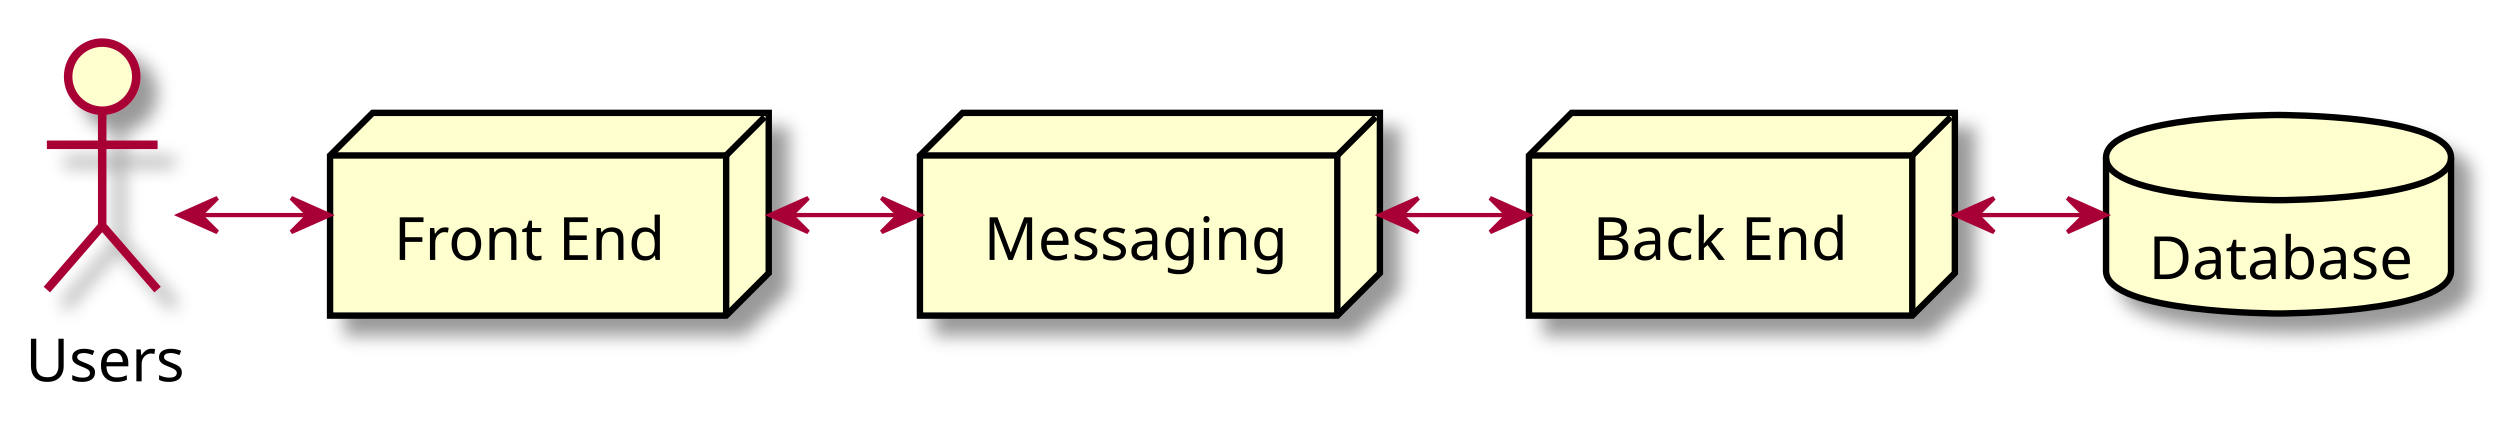
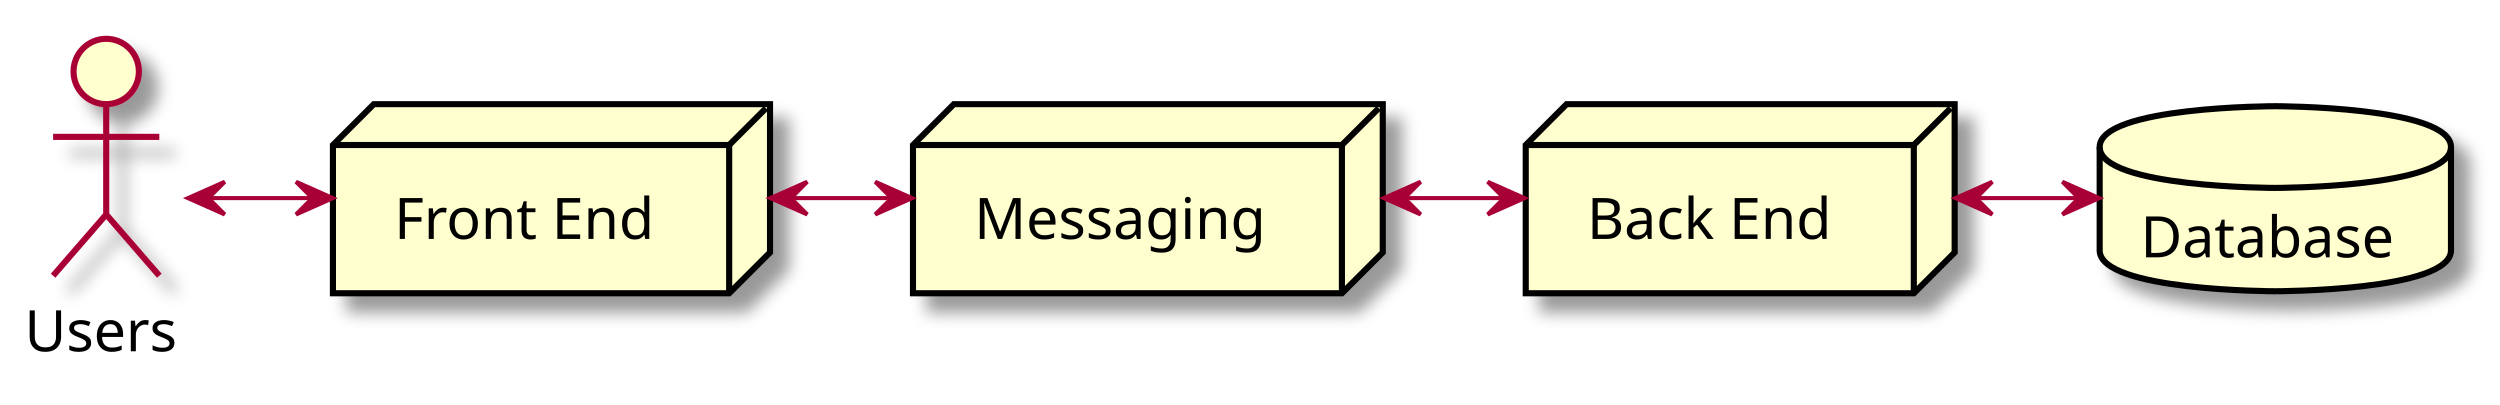
- <svg xmlns="http://www.w3.org/2000/svg" contentScriptType="application/ecmascript" contentStyleType="text/css" height="103px" preserveAspectRatio="none" style="width:587px;height:103px;" version="1.1" viewBox="0 0 587 103" width="587px" zoomAndPan="magnify">
+ <svg xmlns="http://www.w3.org/2000/svg" contentScriptType="application/ecmascript" contentStyleType="text/css" height="99px" preserveAspectRatio="none" style="width:612px;height:99px;" version="1.1" viewBox="0 0 612 99" width="612px" zoomAndPan="magnify">
  <defs>
    <filter height="300%" id="f1afu9ol25u614" width="300%" x="-1" y="-1">
      <feGaussianBlur result="blurOut" stdDeviation="2.0" />
      <feColorMatrix in="blurOut" result="blurOut2" type="matrix" values="0 0 0 0 0 0 0 0 0 0 0 0 0 0 0 0 0 0 .4 0" />
      <feOffset dx="4.0" dy="4.0" in="blurOut2" result="blurOut3" />
      <feBlend in="SourceGraphic" in2="blurOut3" mode="normal" />
    </filter>
  </defs>
  <g>
-     <ellipse cx="24" cy="18" fill="#FEFECE" filter="url(#f1afu9ol25u614)" rx="8" ry="8" style="stroke: #A80036; stroke-width: 2.0;" />
-     <path d="M24,26 L24,53 M11,34 L37,34 M24,53 L11,68 M24,53 L37,68 " fill="none" filter="url(#f1afu9ol25u614)" style="stroke: #A80036; stroke-width: 2.0;" />
-     <text fill="#000000" font-family="sans-serif" font-size="14" lengthAdjust="spacingAndGlyphs" textLength="36" x="6" y="89.533">Users</text>
-     <polygon fill="#FEFECE" filter="url(#f1afu9ol25u614)" points="77.5,36.5,87.5,26.5,180.5,26.5,180.5,64.109,170.5,74.109,77.5,74.109,77.5,36.5" style="stroke: #000000; stroke-width: 1.5;" />
-     <line style="stroke: #000000; stroke-width: 1.5;" x1="170.5" x2="179.5" y1="36.5" y2="27.5" />
-     <line style="stroke: #000000; stroke-width: 1.5;" x1="77.5" x2="170.5" y1="36.5" y2="36.5" />
-     <line style="stroke: #000000; stroke-width: 1.5;" x1="170.5" x2="170.5" y1="36.5" y2="74.109" />
-     <text fill="#000000" font-family="sans-serif" font-size="14" lengthAdjust="spacingAndGlyphs" textLength="63" x="92.5" y="61.033">Front End</text>
-     <polygon fill="#FEFECE" filter="url(#f1afu9ol25u614)" points="359,36.5,369,26.5,459,26.5,459,64.109,449,74.109,359,74.109,359,36.5" style="stroke: #000000; stroke-width: 1.5;" />
-     <line style="stroke: #000000; stroke-width: 1.5;" x1="449" x2="458" y1="36.5" y2="27.5" />
-     <line style="stroke: #000000; stroke-width: 1.5;" x1="359" x2="449" y1="36.5" y2="36.5" />
-     <line style="stroke: #000000; stroke-width: 1.5;" x1="449" x2="449" y1="36.5" y2="74.109" />
-     <text fill="#000000" font-family="sans-serif" font-size="14" lengthAdjust="spacingAndGlyphs" textLength="60" x="374" y="61.033">Back End</text>
-     <polygon fill="#FEFECE" filter="url(#f1afu9ol25u614)" points="216,36.5,226,26.5,324,26.5,324,64.109,314,74.109,216,74.109,216,36.5" style="stroke: #000000; stroke-width: 1.5;" />
-     <line style="stroke: #000000; stroke-width: 1.5;" x1="314" x2="323" y1="36.5" y2="27.5" />
-     <line style="stroke: #000000; stroke-width: 1.5;" x1="216" x2="314" y1="36.5" y2="36.5" />
-     <line style="stroke: #000000; stroke-width: 1.5;" x1="314" x2="314" y1="36.5" y2="74.109" />
-     <text fill="#000000" font-family="sans-serif" font-size="14" lengthAdjust="spacingAndGlyphs" textLength="68" x="231" y="61.033">Messaging</text>
-     <path d="M494.5,37 C494.5,27 535,27 535,27 C535,27 575.5,27 575.5,37 L575.5,63.609 C575.5,73.609 535,73.609 535,73.609 C535,73.609 494.5,73.609 494.5,63.609 L494.5,37 " fill="#FEFECE" filter="url(#f1afu9ol25u614)" style="stroke: #000000; stroke-width: 1.5;" />
-     <path d="M494.5,37 C494.5,47 535,47 535,47 C535,47 575.5,47 575.5,37 " fill="none" style="stroke: #000000; stroke-width: 1.5;" />
-     <text fill="#000000" font-family="sans-serif" font-size="14" lengthAdjust="spacingAndGlyphs" textLength="61" x="504.5" y="65.533">Database</text>
-     <path d="M47.29,50.5 C55.594,50.5 63.898,50.5 72.201,50.5 " fill="none" id="Users-frontend" style="stroke: #A80036; stroke-width: 1.0;" />
-     <polygon fill="#A80036" points="77.372,50.5,68.372,46.5,72.372,50.5,68.372,54.5,77.372,50.5" style="stroke: #A80036; stroke-width: 1.0;" />
-     <polygon fill="#A80036" points="42.047,50.5,51.047,54.5,47.047,50.5,51.047,46.5,42.047,50.5" style="stroke: #A80036; stroke-width: 1.0;" />
-     <path d="M185.999,50.5 C194.274,50.5 202.549,50.5 210.824,50.5 " fill="none" id="frontend-Messaging" style="stroke: #A80036; stroke-width: 1.0;" />
-     <polygon fill="#A80036" points="215.976,50.5,206.976,46.5,210.976,50.5,206.976,54.5,215.976,50.5" style="stroke: #A80036; stroke-width: 1.0;" />
-     <polygon fill="#A80036" points="180.773,50.5,189.773,54.5,185.773,50.5,189.773,46.5,180.773,50.5" style="stroke: #A80036; stroke-width: 1.0;" />
-     <path d="M329.199,50.5 C337.392,50.5 345.584,50.5 353.777,50.5 " fill="none" id="Messaging-backend" style="stroke: #A80036; stroke-width: 1.0;" />
-     <polygon fill="#A80036" points="358.878,50.5,349.878,46.5,353.878,50.5,349.878,54.5,358.878,50.5" style="stroke: #A80036; stroke-width: 1.0;" />
-     <polygon fill="#A80036" points="324.025,50.5,333.025,54.5,329.025,50.5,333.025,46.5,324.025,50.5" style="stroke: #A80036; stroke-width: 1.0;" />
-     <path d="M464.433,50.5 C472.715,50.5 480.998,50.5 489.28,50.5 " fill="none" id="backend-Database" style="stroke: #A80036; stroke-width: 1.0;" />
-     <polygon fill="#A80036" points="494.437,50.5,485.437,46.5,489.437,50.5,485.437,54.5,494.437,50.5" style="stroke: #A80036; stroke-width: 1.0;" />
-     <polygon fill="#A80036" points="459.203,50.5,468.203,54.5,464.203,50.5,468.203,46.5,459.203,50.5" style="stroke: #A80036; stroke-width: 1.0;" />
+     <ellipse cx="26" cy="17.5" fill="#FEFECE" filter="url(#f1afu9ol25u614)" rx="8" ry="8" style="stroke: #A80036; stroke-width: 1.5;" />
+     <path d="M26,25.5 L26,52.5 M13,33.5 L39,33.5 M26,52.5 L13,67.5 M26,52.5 L39,67.5 " fill="none" filter="url(#f1afu9ol25u614)" style="stroke: #A80036; stroke-width: 1.5;" />
+     <text fill="#000000" font-family="sans-serif" font-size="14" lengthAdjust="spacingAndGlyphs" textLength="40" x="6" y="85.995">Users</text>
+     <polygon fill="#FEFECE" filter="url(#f1afu9ol25u614)" points="81.5,35.5,91.5,25.5,188.5,25.5,188.5,61.797,178.5,71.797,81.5,71.797,81.5,35.5" style="stroke: #000000; stroke-width: 1.5;" />
+     <line style="stroke: #000000; stroke-width: 1.5;" x1="178.5" x2="187.5" y1="35.5" y2="26.5" />
+     <line style="stroke: #000000; stroke-width: 1.5;" x1="81.5" x2="178.5" y1="35.5" y2="35.5" />
+     <line style="stroke: #000000; stroke-width: 1.5;" x1="178.5" x2="178.5" y1="35.5" y2="71.797" />
+     <text fill="#000000" font-family="sans-serif" font-size="14" lengthAdjust="spacingAndGlyphs" textLength="67" x="96.5" y="58.495">Front End</text>
+     <polygon fill="#FEFECE" filter="url(#f1afu9ol25u614)" points="373.5,35.5,383.5,25.5,478.5,25.5,478.5,61.797,468.5,71.797,373.5,71.797,373.5,35.5" style="stroke: #000000; stroke-width: 1.5;" />
+     <line style="stroke: #000000; stroke-width: 1.5;" x1="468.5" x2="477.5" y1="35.5" y2="26.5" />
+     <line style="stroke: #000000; stroke-width: 1.5;" x1="373.5" x2="468.5" y1="35.5" y2="35.5" />
+     <line style="stroke: #000000; stroke-width: 1.5;" x1="468.5" x2="468.5" y1="35.5" y2="71.797" />
+     <text fill="#000000" font-family="sans-serif" font-size="14" lengthAdjust="spacingAndGlyphs" textLength="65" x="388.5" y="58.495">Back End</text>
+     <polygon fill="#FEFECE" filter="url(#f1afu9ol25u614)" points="223.5,35.5,233.5,25.5,338.5,25.5,338.5,61.797,328.5,71.797,223.5,71.797,223.5,35.5" style="stroke: #000000; stroke-width: 1.5;" />
+     <line style="stroke: #000000; stroke-width: 1.5;" x1="328.5" x2="337.5" y1="35.5" y2="26.5" />
+     <line style="stroke: #000000; stroke-width: 1.5;" x1="223.5" x2="328.5" y1="35.5" y2="35.5" />
+     <line style="stroke: #000000; stroke-width: 1.5;" x1="328.5" x2="328.5" y1="35.5" y2="71.797" />
+     <text fill="#000000" font-family="sans-serif" font-size="14" lengthAdjust="spacingAndGlyphs" textLength="75" x="238.5" y="58.495">Messaging</text>
+     <path d="M514,36 C514,26 557,26 557,26 C557,26 600,26 600,36 L600,61.297 C600,71.297 557,71.297 557,71.297 C557,71.297 514,71.297 514,61.297 L514,36 " fill="#FEFECE" filter="url(#f1afu9ol25u614)" style="stroke: #000000; stroke-width: 1.5;" />
+     <path d="M514,36 C514,46 557,46 557,46 C557,46 600,46 600,36 " fill="none" style="stroke: #000000; stroke-width: 1.5;" />
+     <text fill="#000000" font-family="sans-serif" font-size="14" lengthAdjust="spacingAndGlyphs" textLength="66" x="524" y="62.995">Database</text>
+     <path d="M51.275,48.5 C59.609,48.5 67.944,48.5 76.278,48.5 " fill="none" id="Users-frontend" style="stroke: #A80036; stroke-width: 1.0;" />
+     <polygon fill="#A80036" points="81.468,48.5,72.468,44.5,76.468,48.5,72.468,52.5,81.468,48.5" style="stroke: #A80036; stroke-width: 1.0;" />
+     <polygon fill="#A80036" points="46.012,48.5,55.012,52.5,51.012,48.5,55.012,44.5,46.012,48.5" style="stroke: #A80036; stroke-width: 1.0;" />
+     <path d="M193.752,48.5 C201.896,48.5 210.041,48.5 218.185,48.5 " fill="none" id="frontend-Messaging" style="stroke: #A80036; stroke-width: 1.0;" />
+     <polygon fill="#A80036" points="223.256,48.5,214.256,44.5,218.256,48.5,214.256,52.5,223.256,48.5" style="stroke: #A80036; stroke-width: 1.0;" />
+     <polygon fill="#A80036" points="188.609,48.5,197.609,52.5,193.609,48.5,197.609,44.5,188.609,48.5" style="stroke: #A80036; stroke-width: 1.0;" />
+     <path d="M343.882,48.5 C351.971,48.5 360.061,48.5 368.15,48.5 " fill="none" id="Messaging-backend" style="stroke: #A80036; stroke-width: 1.0;" />
+     <polygon fill="#A80036" points="373.187,48.5,364.187,44.5,368.187,48.5,364.187,52.5,373.187,48.5" style="stroke: #A80036; stroke-width: 1.0;" />
+     <polygon fill="#A80036" points="338.773,48.5,347.773,52.5,343.773,48.5,347.773,44.5,338.773,48.5" style="stroke: #A80036; stroke-width: 1.0;" />
+     <path d="M483.928,48.5 C492.195,48.5 500.463,48.5 508.73,48.5 " fill="none" id="backend-Database" style="stroke: #A80036; stroke-width: 1.0;" />
+     <polygon fill="#A80036" points="513.878,48.5,504.878,44.5,508.878,48.5,504.878,52.5,513.878,48.5" style="stroke: #A80036; stroke-width: 1.0;" />
+     <polygon fill="#A80036" points="478.707,48.5,487.707,52.5,483.707,48.5,487.707,44.5,478.707,48.5" style="stroke: #A80036; stroke-width: 1.0;" />
  </g>
</svg>
